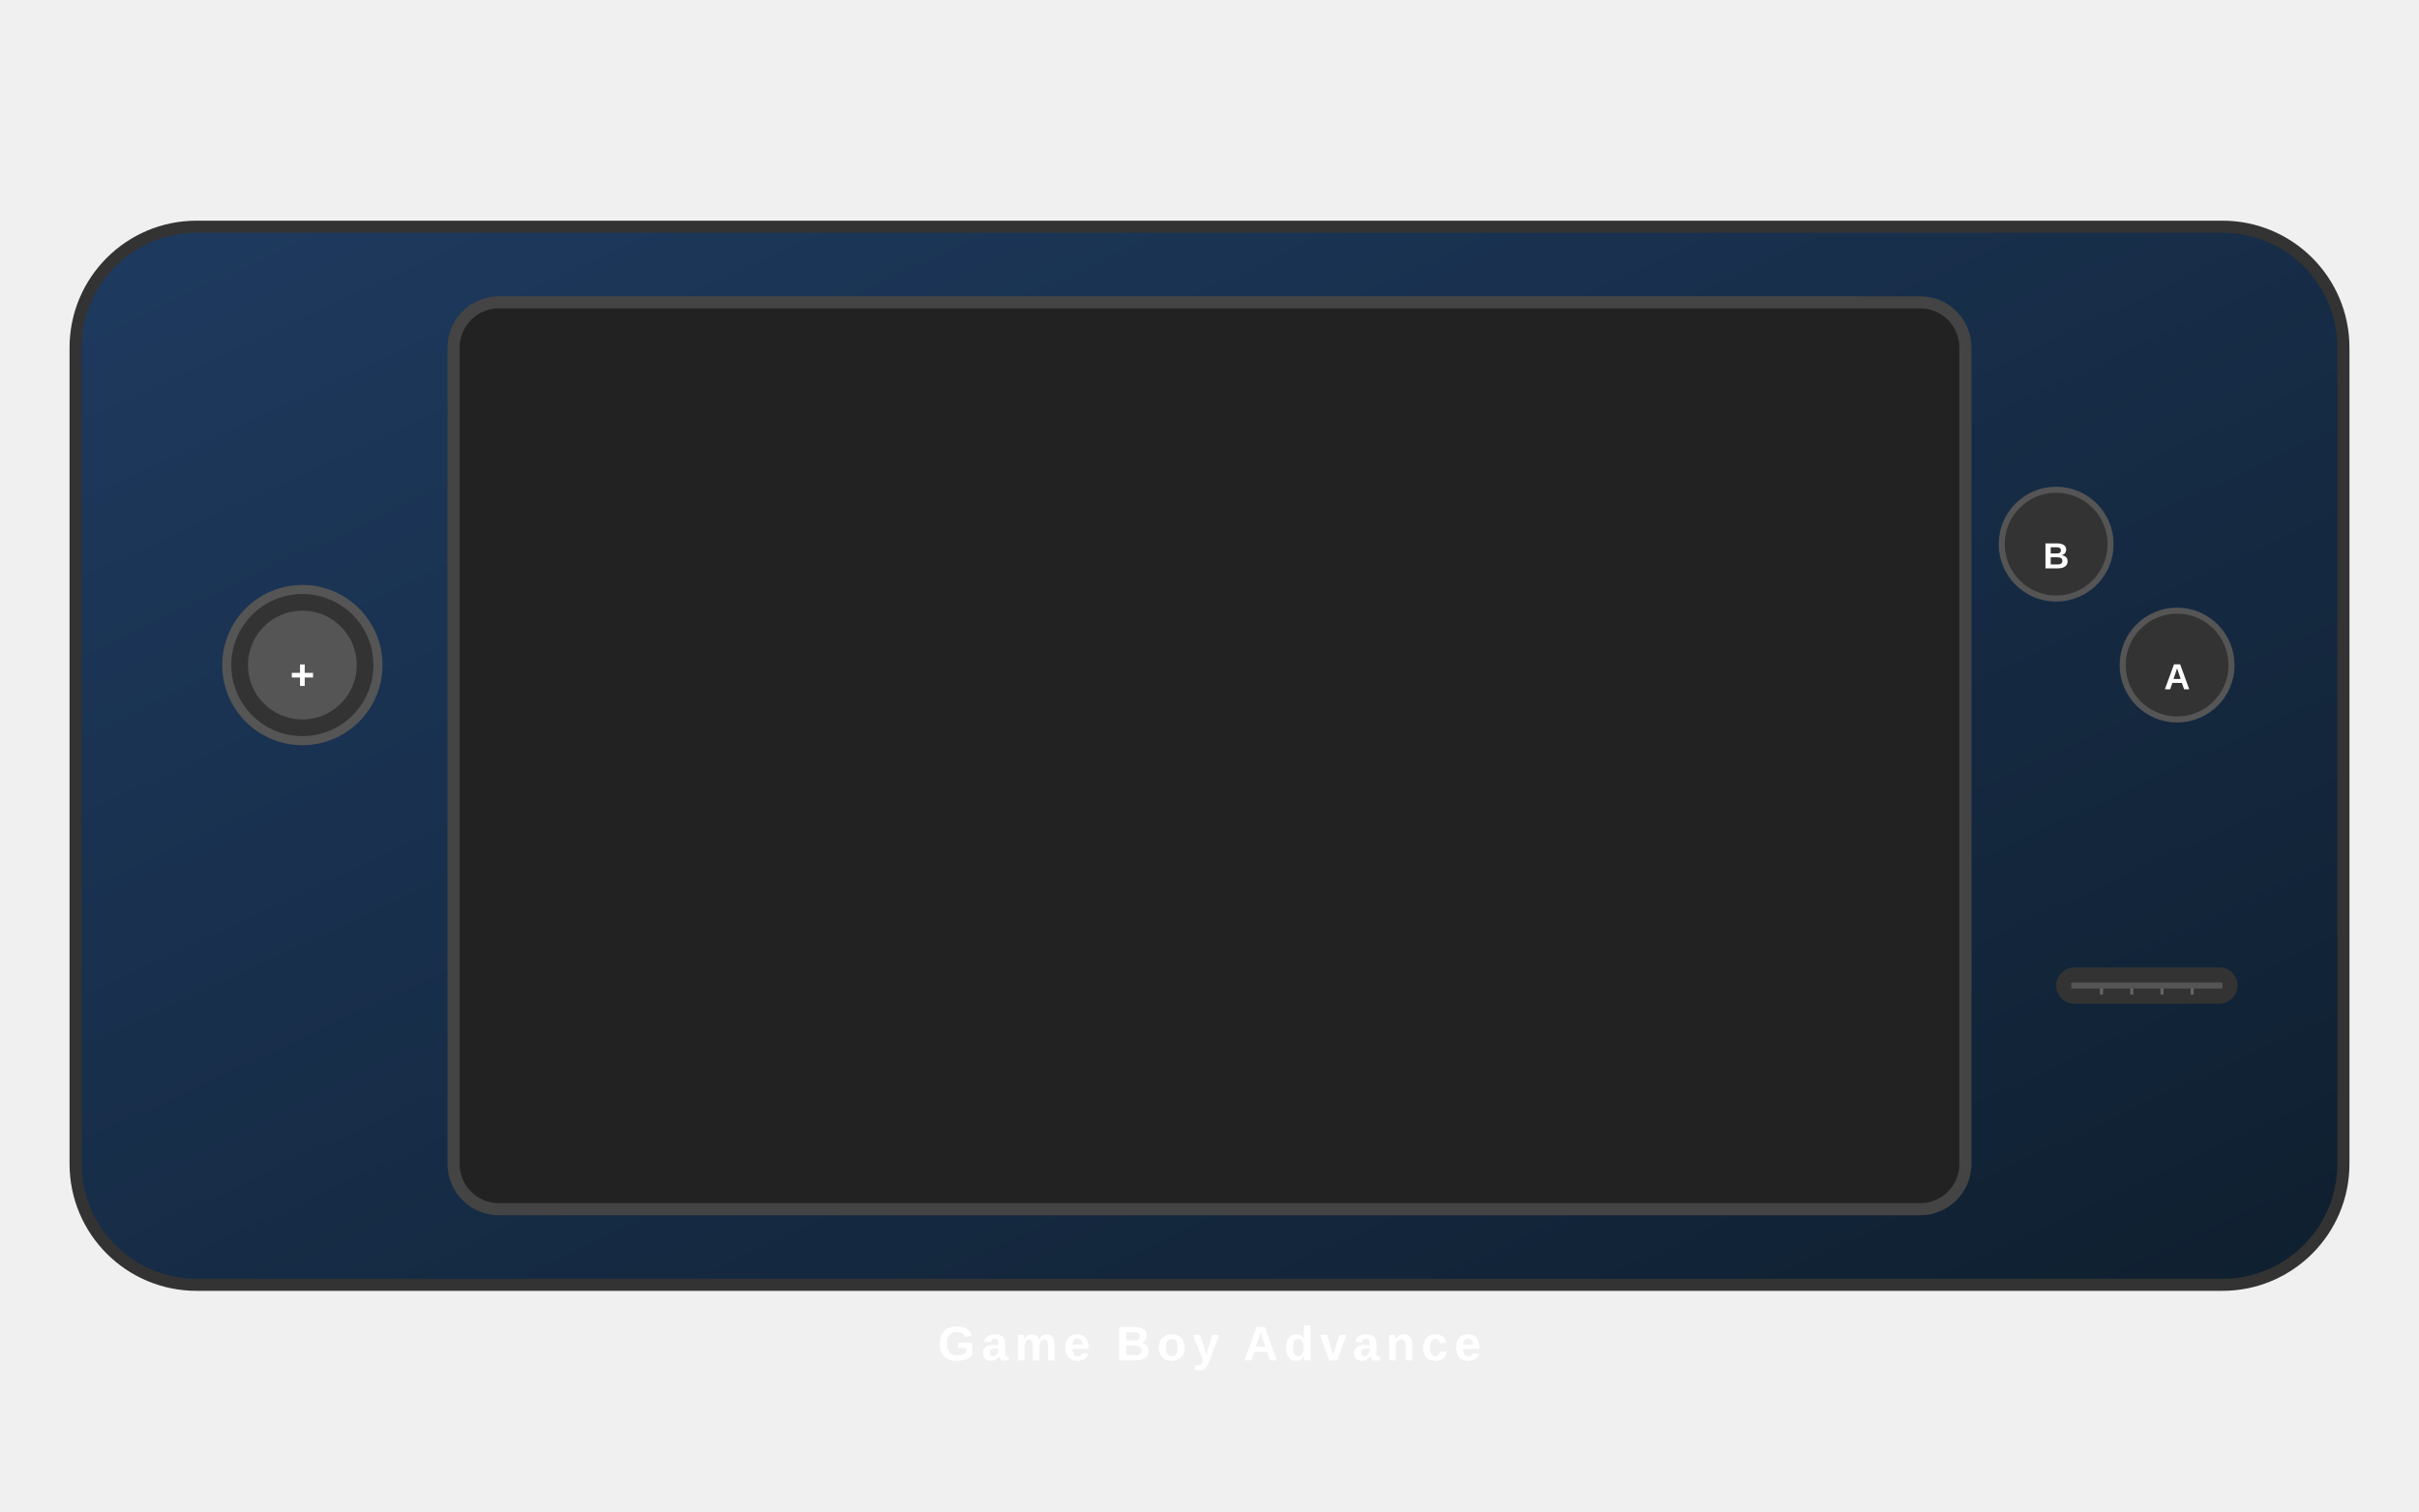
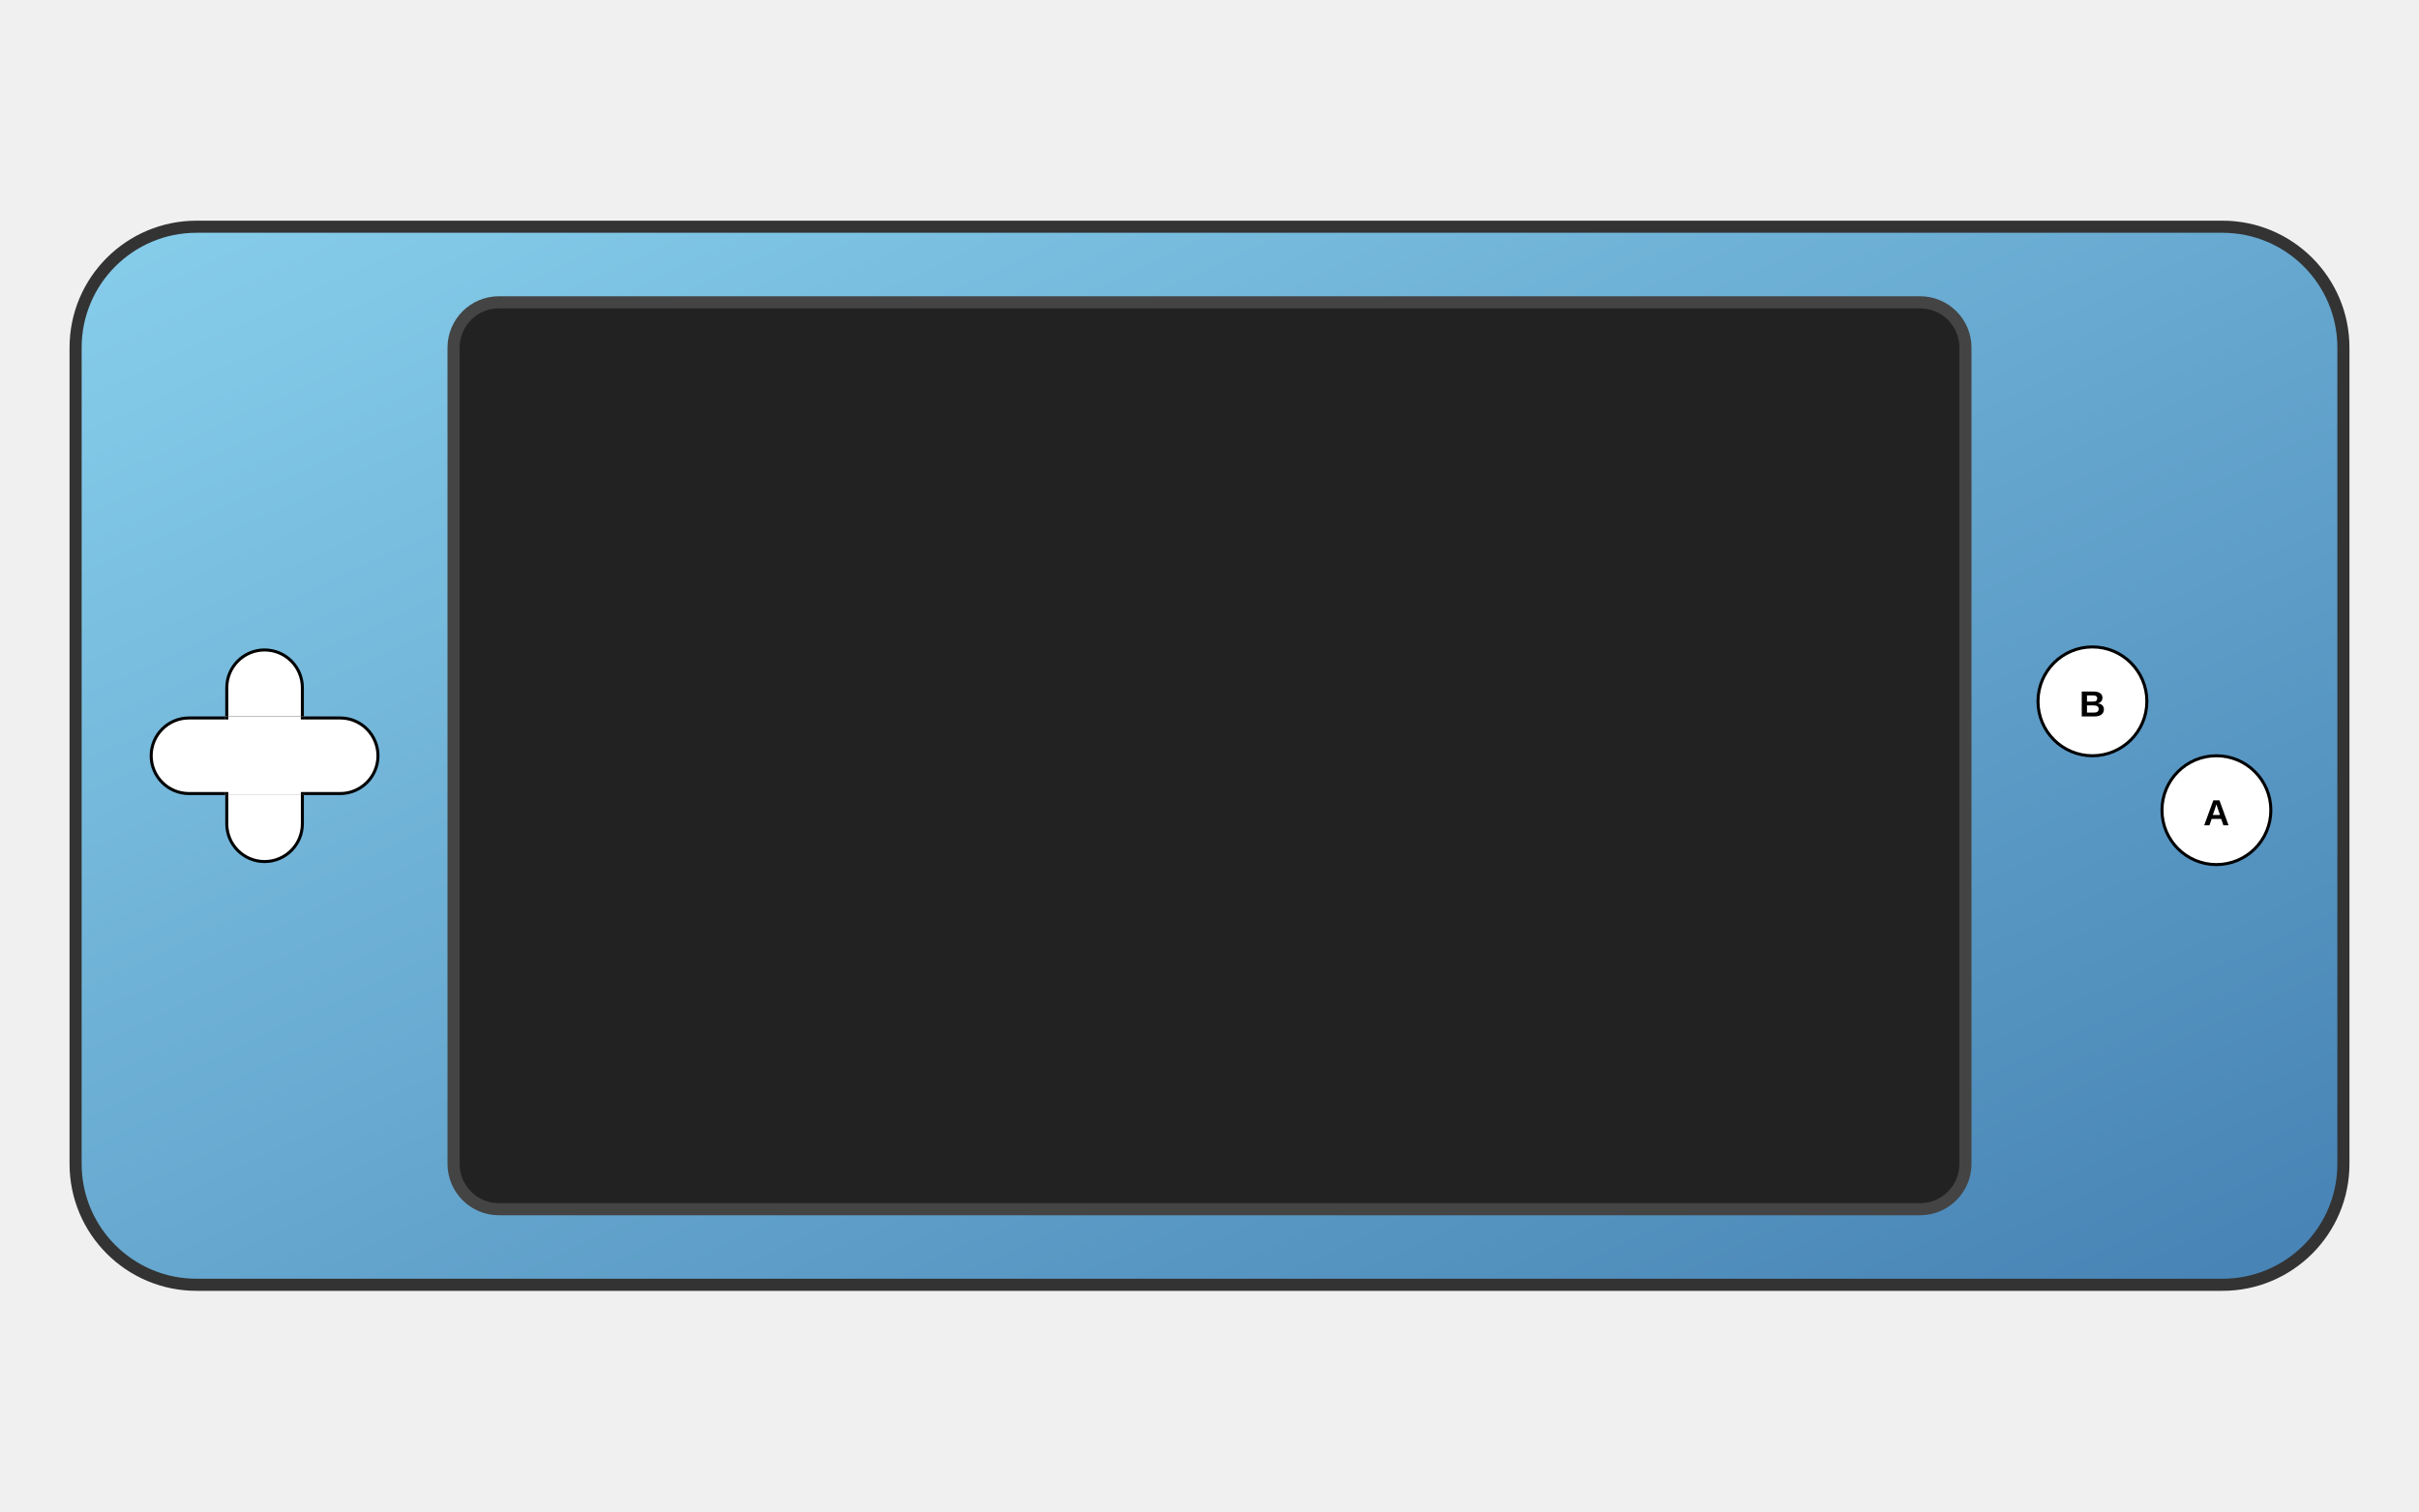
<svg xmlns="http://www.w3.org/2000/svg" width="800" height="500" viewBox="0 0 800 500">
  <defs>
    <linearGradient id="bodyGradient" x1="0%" y1="0%" x2="100%" y2="100%">
-       <stop offset="0%" style="stop-color:#1e3a5f;stop-opacity:1" />
-       <stop offset="100%" style="stop-color:#0f1f2f;stop-opacity:1" />
+       <stop offset="0%" style="stop-color:#87CEEB;stop-opacity:1" />
+       <stop offset="100%" style="stop-color:#4682B4;stop-opacity:1" />
    </linearGradient>
  </defs>
  <rect x="25" y="75" width="750" height="350" rx="40" ry="40" fill="url(#bodyGradient)" stroke="#333" stroke-width="4" />
  <rect x="150" y="100" width="500" height="300" rx="15" ry="15" fill="#222" stroke="#444" stroke-width="4" />
  <rect x="160" y="115" width="480" height="270" fill="transparent" />
-   <circle cx="100" cy="220" r="25" fill="#333" stroke="#555" stroke-width="3" />
-   <circle cx="100" cy="220" r="18" fill="#555" />
-   <text x="100" y="228" text-anchor="middle" fill="white" font-family="Arial" font-size="14" font-weight="bold">+</text>
-   <circle cx="680" cy="180" r="18" fill="#333" stroke="#555" stroke-width="2" />
-   <text x="680" y="188" text-anchor="middle" fill="white" font-family="Arial" font-size="12" font-weight="bold">B</text>
-   <circle cx="720" cy="220" r="18" fill="#333" stroke="#555" stroke-width="2" />
-   <text x="720" y="228" text-anchor="middle" fill="white" font-family="Arial" font-size="12" font-weight="bold">A</text>
-   <rect x="680" y="320" width="60" height="12" rx="6" ry="6" fill="#333" />
-   <rect x="685" y="325" width="50" height="2" fill="#555" />
-   <line x1="695" y1="327" x2="695" y2="329" stroke="#666" stroke-width="1" />
-   <line x1="705" y1="327" x2="705" y2="329" stroke="#666" stroke-width="1" />
-   <line x1="715" y1="327" x2="715" y2="329" stroke="#666" stroke-width="1" />
-   <line x1="725" y1="327" x2="725" y2="329" stroke="#666" stroke-width="1" />
-   <text x="400" y="450" text-anchor="middle" fill="white" font-family="Arial" font-size="16" font-weight="bold" text-transform="uppercase" letter-spacing="2px">Game Boy Advance</text>
+   <rect x="75" y="215" width="25" height="70" rx="12.5" ry="12.5" fill="white" stroke="black" stroke-width="1" />
+   <rect x="50" y="237.5" width="75" height="25" rx="12.5" ry="12.5" fill="white" stroke="black" stroke-width="1" />
+   <rect x="74.5" y="237" width="26" height="26" fill="white" />
+   <rect x="74.5" y="237" width="1" height="1" fill="black" />
+   <rect x="99.5" y="237" width="1" height="1" fill="black" />
+   <rect x="74.5" y="262" width="1" height="1" fill="black" />
+   <rect x="99.5" y="262" width="1" height="1" fill="black" />
+   <circle cx="692" cy="232" r="18" fill="white" stroke="black" stroke-width="1" />
+   <text x="692" y="237" text-anchor="middle" fill="black" font-family="Arial" font-size="12" font-weight="bold">B</text>
+   <circle cx="733" cy="268" r="18" fill="white" stroke="black" stroke-width="1" />
+   <text x="733" y="273" text-anchor="middle" fill="black" font-family="Arial" font-size="12" font-weight="bold">A</text>
</svg>
